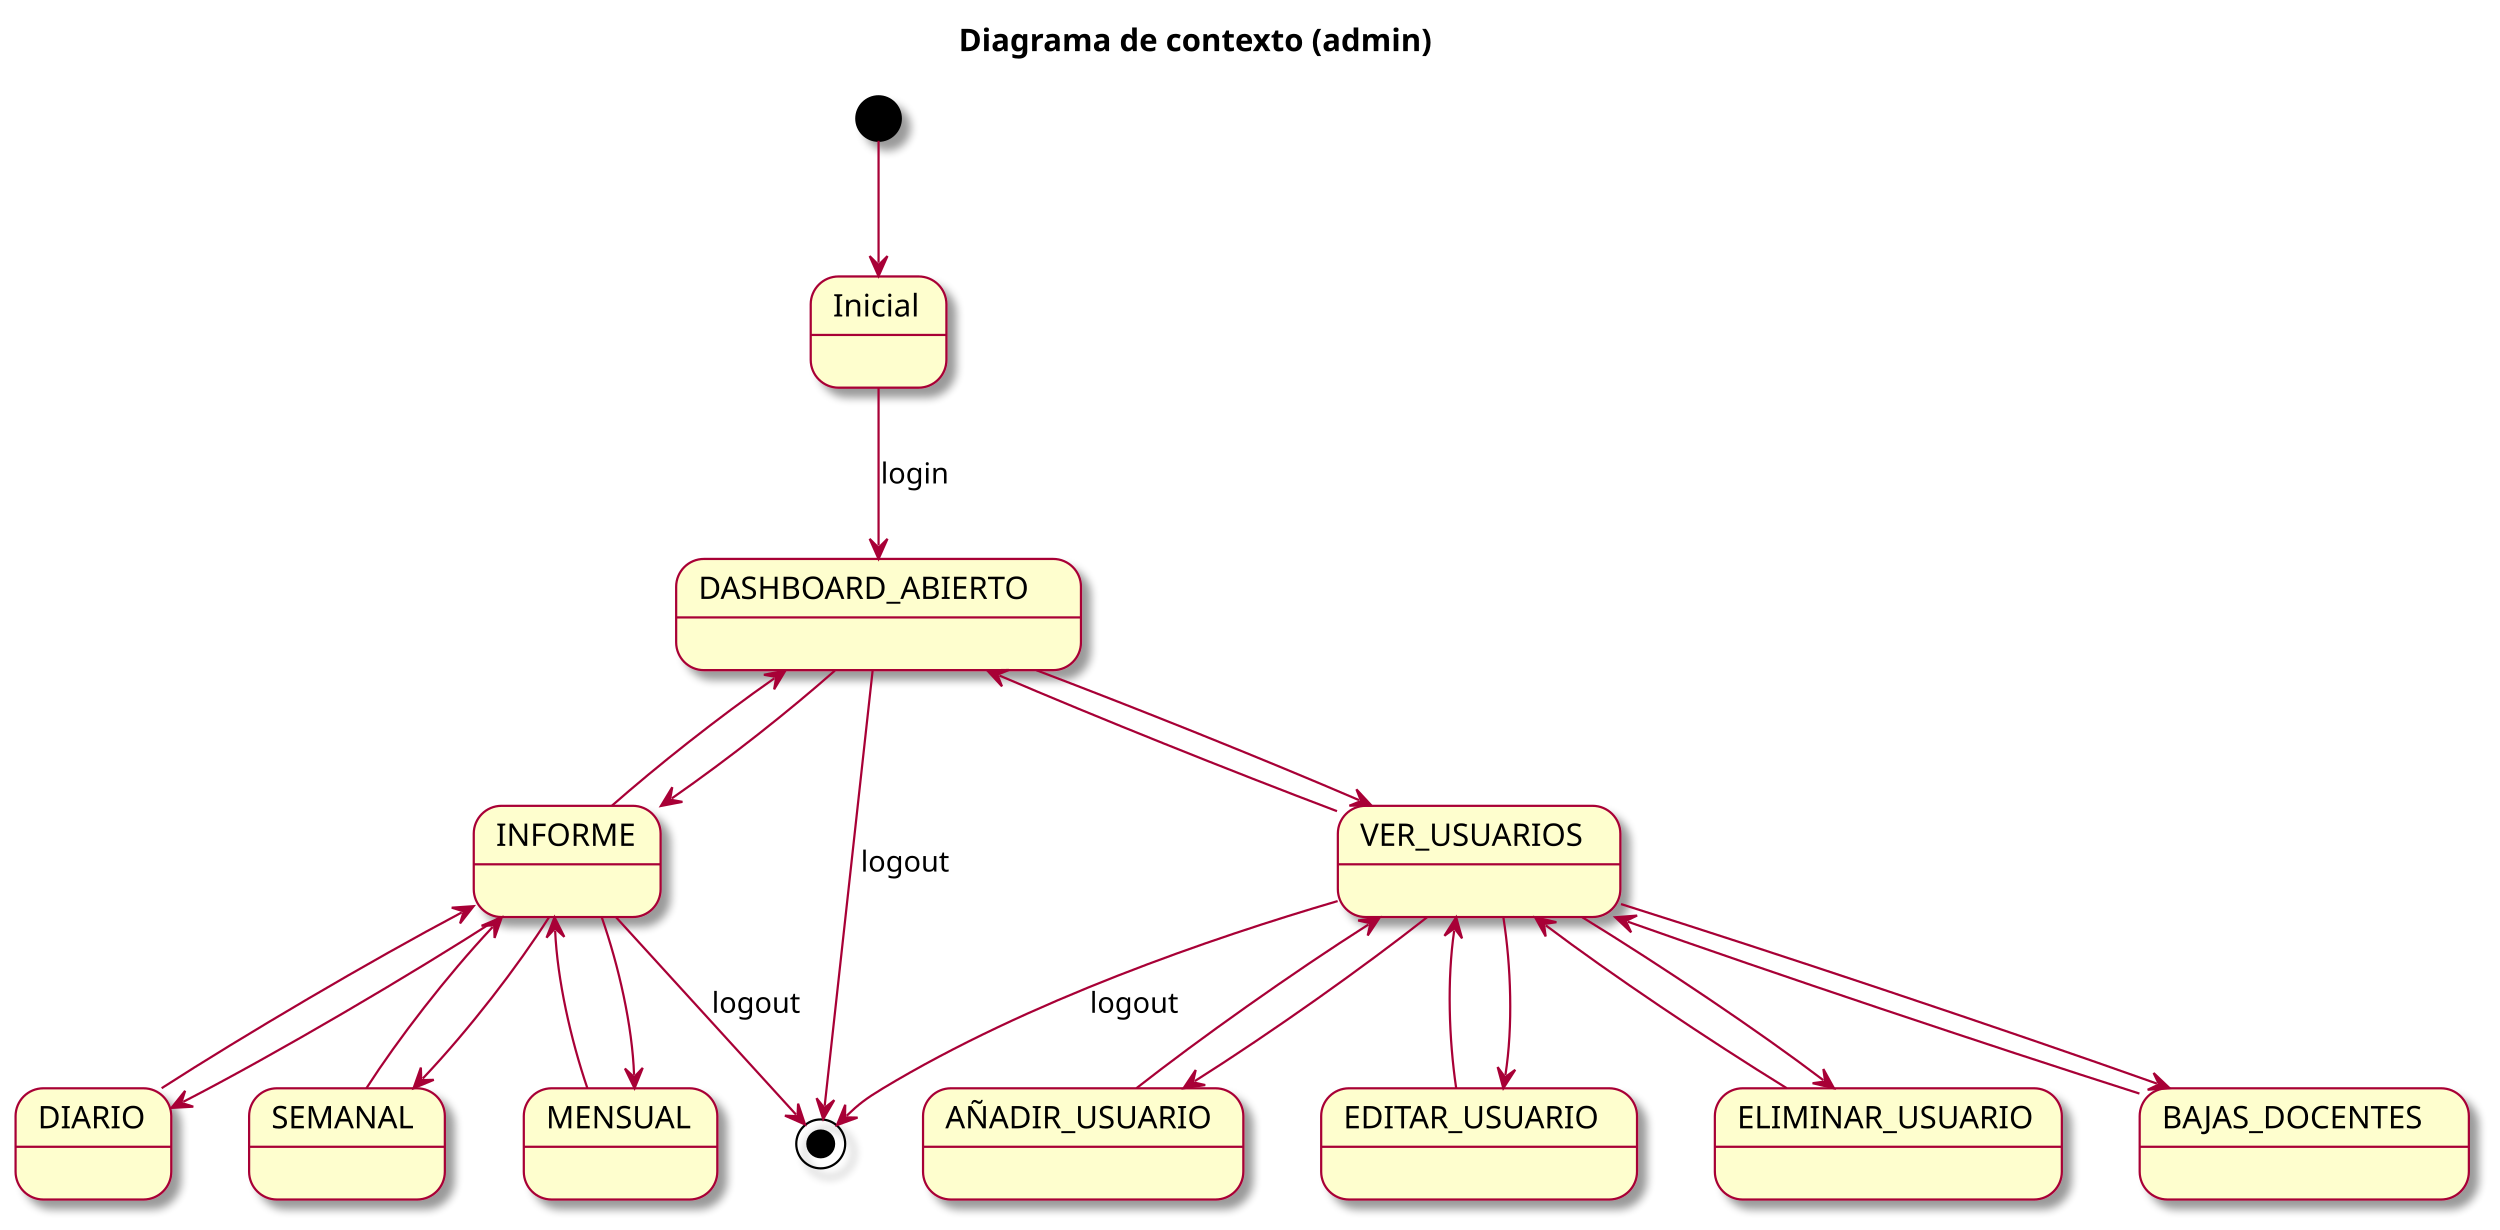
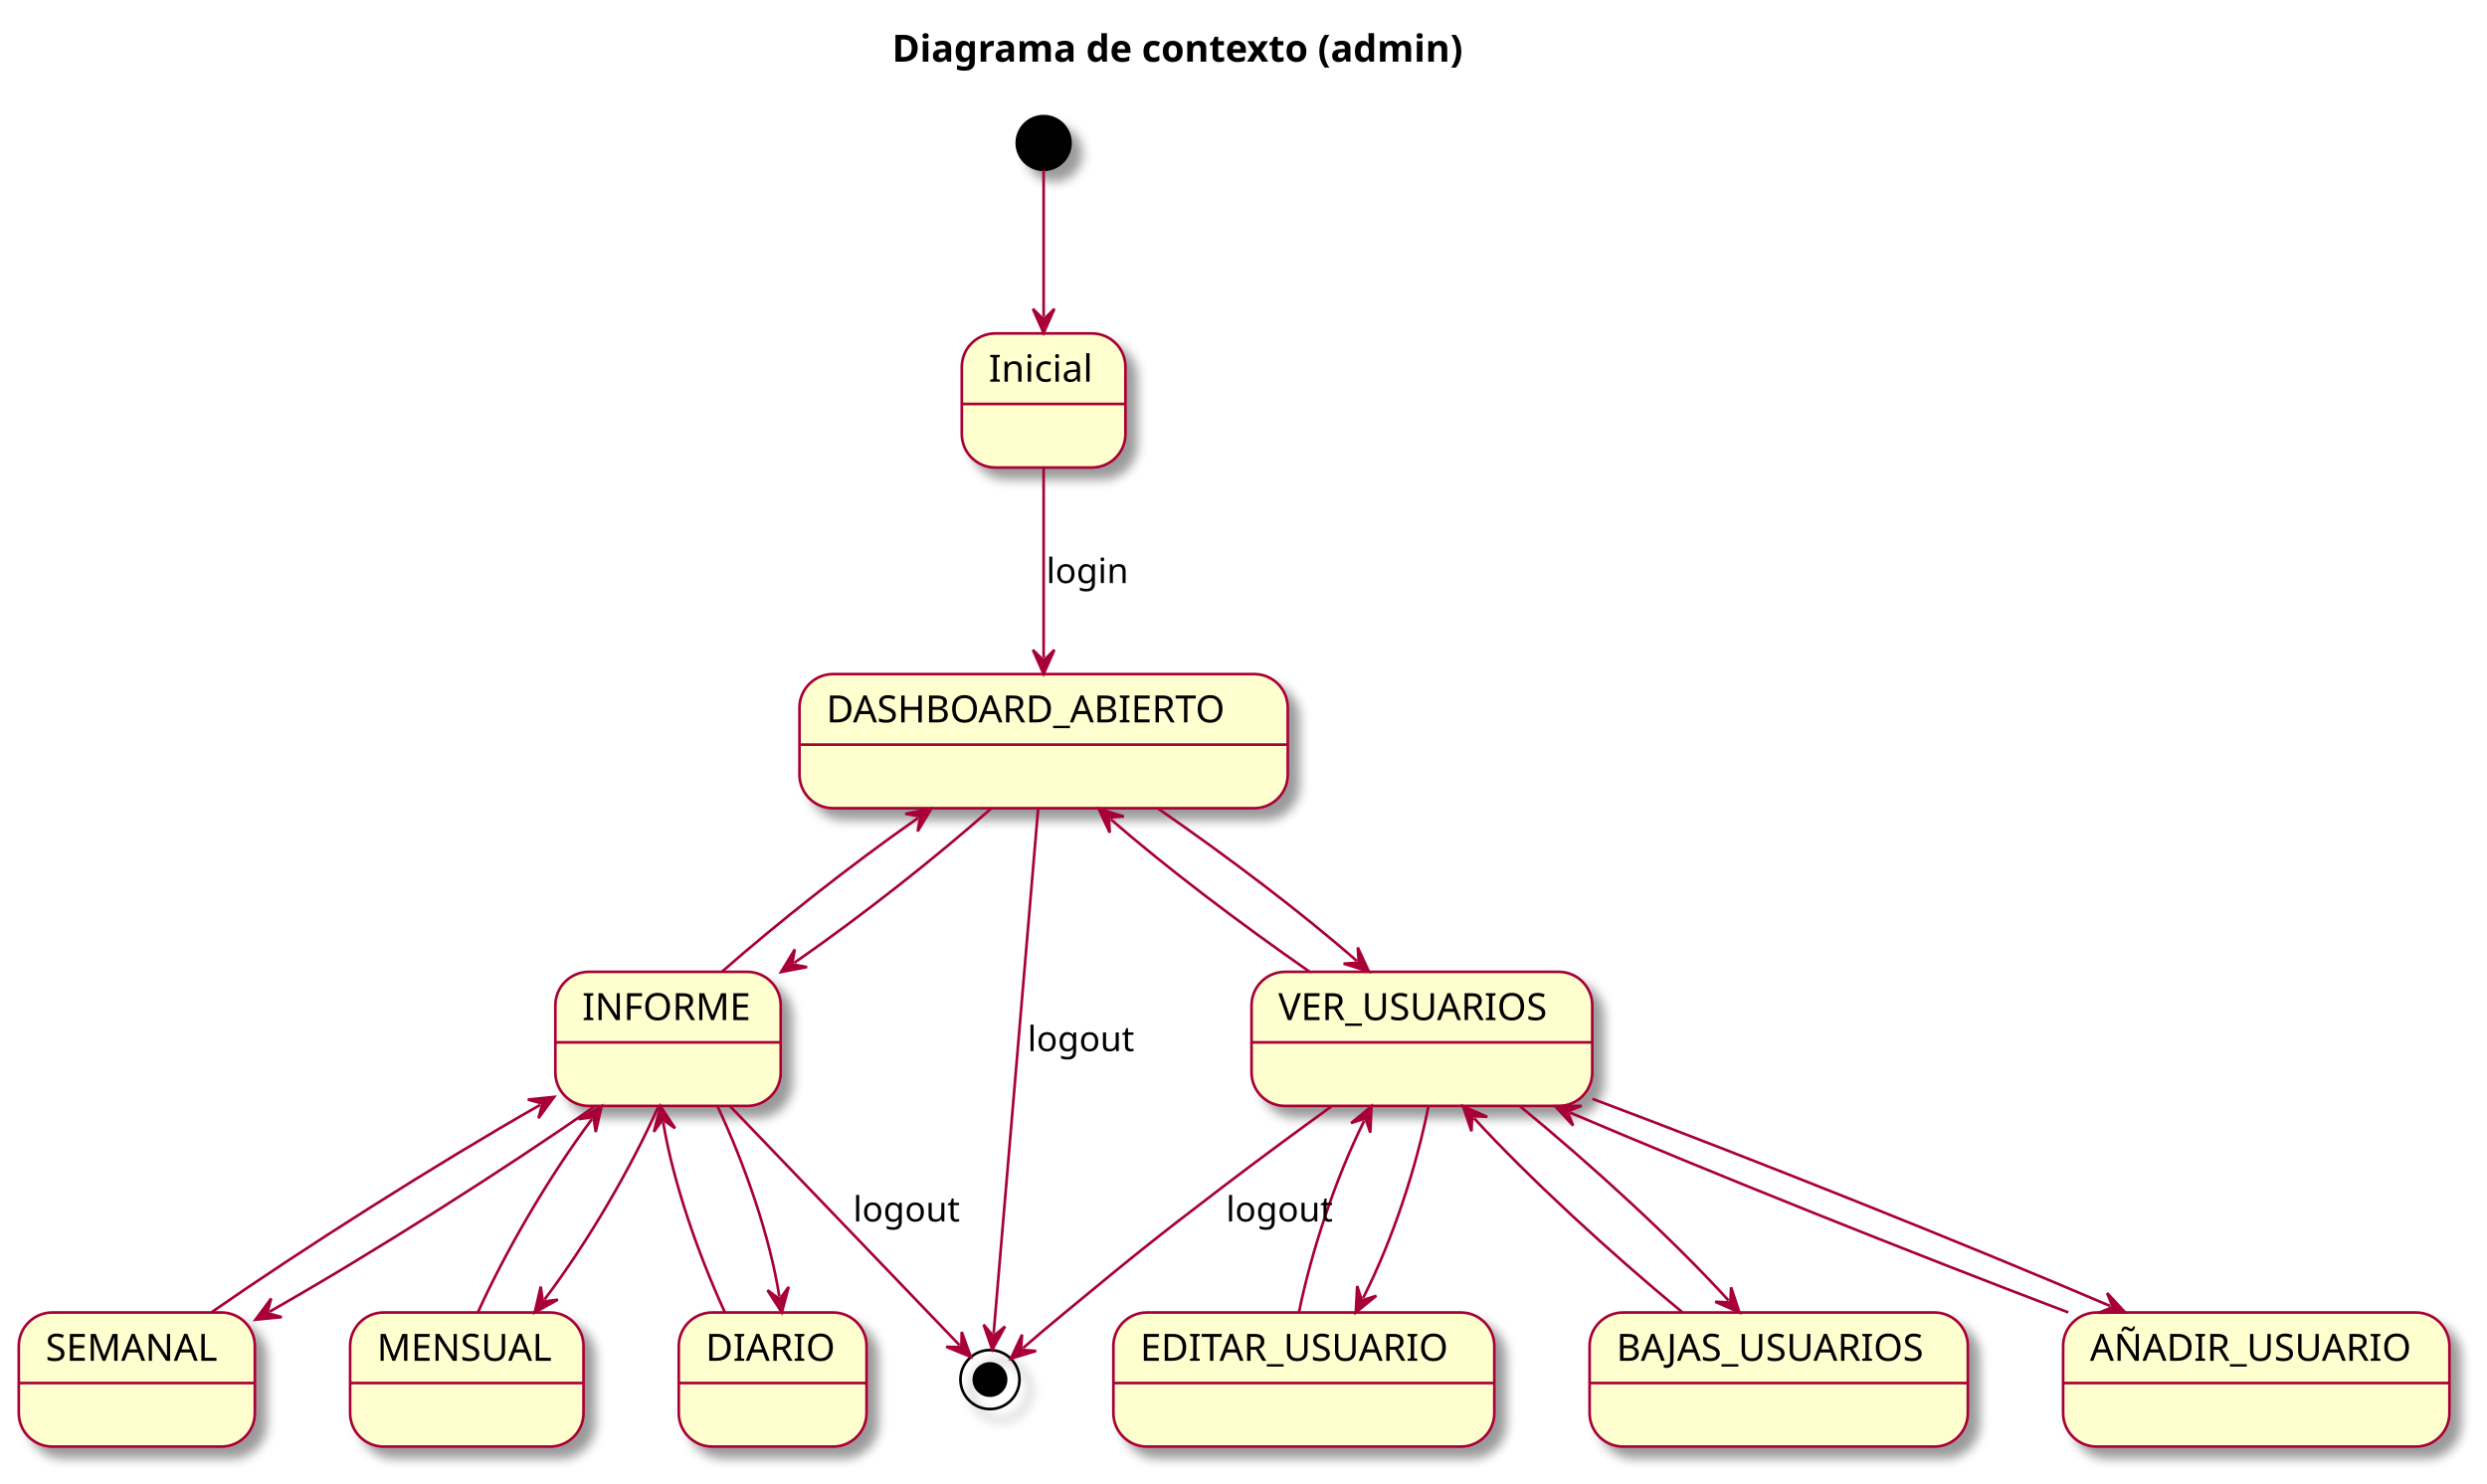
- <svg xmlns="http://www.w3.org/2000/svg" contentStyleType="text/css" height="553px" preserveAspectRatio="none" style="width:1124px;height:553px;background:#FFFFFF;" version="1.1" viewBox="0 0 1124 553" width="1124px" zoomAndPan="magnify">
+ <svg xmlns="http://www.w3.org/2000/svg" contentStyleType="text/css" height="553px" preserveAspectRatio="none" style="width:927px;height:553px;background:#FFFFFF;" version="1.1" viewBox="0 0 927 553" width="927px" zoomAndPan="magnify">
  <defs>
-     <filter height="300%" id="fhs6unwb01svz" width="300%" x="-1" y="-1">
+     <filter height="300%" id="ffqqepto78zq7" width="300%" x="-1" y="-1">
      <feGaussianBlur result="blurOut" stdDeviation="2.0" />
      <feColorMatrix in="blurOut" result="blurOut2" type="matrix" values="0 0 0 0 0 0 0 0 0 0 0 0 0 0 0 0 0 0 .4 0" />
      <feOffset dx="4.0" dy="4.0" in="blurOut2" result="blurOut3" />
      <feBlend in="SourceGraphic" in2="blurOut3" mode="normal" />
    </filter>
  </defs>
  <g>
-     <text fill="#000000" font-family="sans-serif" font-size="14" font-weight="bold" lengthAdjust="spacing" textLength="248" x="431" y="22.995">Diagrama de contexto (admin)</text>
-     <ellipse cx="395" cy="53.297" fill="#000000" filter="url(#fhs6unwb01svz)" rx="10" ry="10" style="stroke:#000000;stroke-width:1.0;" />
+     <text fill="#000000" font-family="sans-serif" font-size="14" font-weight="bold" lengthAdjust="spacing" textLength="248" x="332.5" y="22.995">Diagrama de contexto (admin)</text>
+     <ellipse cx="389" cy="53.297" fill="#000000" filter="url(#ffqqepto78zq7)" rx="10" ry="10" style="stroke:#000000;stroke-width:1.0;" />
    <g id="Inicial">
-       <rect fill="#FEFECE" filter="url(#fhs6unwb01svz)" height="50" rx="12.5" ry="12.5" style="stroke:#A80036;stroke-width:1.0;" width="61" x="364.5" y="124.297" />
-       <line style="stroke:#A80036;stroke-width:1.0;" x1="364.5" x2="425.5" y1="150.594" y2="150.594" />
-       <text fill="#000000" font-family="sans-serif" font-size="14" lengthAdjust="spacing" textLength="41" x="374.5" y="142.292">Inicial</text>
+       <rect fill="#FEFECE" filter="url(#ffqqepto78zq7)" height="50" rx="12.5" ry="12.5" style="stroke:#A80036;stroke-width:1.0;" width="61" x="358.5" y="124.297" />
+       <line style="stroke:#A80036;stroke-width:1.0;" x1="358.5" x2="419.5" y1="150.594" y2="150.594" />
+       <text fill="#000000" font-family="sans-serif" font-size="14" lengthAdjust="spacing" textLength="41" x="368.5" y="142.292">Inicial</text>
    </g>
    <g id="DASHBOARD_ABIERTO">
-       <rect fill="#FEFECE" filter="url(#fhs6unwb01svz)" height="50" rx="12.5" ry="12.5" style="stroke:#A80036;stroke-width:1.0;" width="182" x="304" y="251.297" />
-       <line style="stroke:#A80036;stroke-width:1.0;" x1="304" x2="486" y1="277.594" y2="277.594" />
-       <text fill="#000000" font-family="sans-serif" font-size="14" lengthAdjust="spacing" textLength="162" x="314" y="269.292">DASHBOARD_ABIERTO</text>
+       <rect fill="#FEFECE" filter="url(#ffqqepto78zq7)" height="50" rx="12.5" ry="12.5" style="stroke:#A80036;stroke-width:1.0;" width="182" x="298" y="251.297" />
+       <line style="stroke:#A80036;stroke-width:1.0;" x1="298" x2="480" y1="277.594" y2="277.594" />
+       <text fill="#000000" font-family="sans-serif" font-size="14" lengthAdjust="spacing" textLength="162" x="308" y="269.292">DASHBOARD_ABIERTO</text>
    </g>
    <g id="VER_USUARIOS">
-       <rect fill="#FEFECE" filter="url(#fhs6unwb01svz)" height="50" rx="12.5" ry="12.5" style="stroke:#A80036;stroke-width:1.0;" width="127" x="601.5" y="362.297" />
-       <line style="stroke:#A80036;stroke-width:1.0;" x1="601.5" x2="728.5" y1="388.594" y2="388.594" />
-       <text fill="#000000" font-family="sans-serif" font-size="14" lengthAdjust="spacing" textLength="107" x="611.5" y="380.292">VER_USUARIOS</text>
+       <rect fill="#FEFECE" filter="url(#ffqqepto78zq7)" height="50" rx="12.5" ry="12.5" style="stroke:#A80036;stroke-width:1.0;" width="127" x="466.5" y="362.297" />
+       <line style="stroke:#A80036;stroke-width:1.0;" x1="466.5" x2="593.5" y1="388.594" y2="388.594" />
+       <text fill="#000000" font-family="sans-serif" font-size="14" lengthAdjust="spacing" textLength="107" x="476.5" y="380.292">VER_USUARIOS</text>
    </g>
    <g id="AÑADIR_USUARIO">
-       <rect fill="#FEFECE" filter="url(#fhs6unwb01svz)" height="50" rx="12.5" ry="12.5" style="stroke:#A80036;stroke-width:1.0;" width="144" x="415" y="489.297" />
-       <line style="stroke:#A80036;stroke-width:1.0;" x1="415" x2="559" y1="515.594" y2="515.594" />
-       <text fill="#000000" font-family="sans-serif" font-size="14" lengthAdjust="spacing" textLength="124" x="425" y="507.292">AÑADIR_USUARIO</text>
+       <rect fill="#FEFECE" filter="url(#ffqqepto78zq7)" height="50" rx="12.5" ry="12.5" style="stroke:#A80036;stroke-width:1.0;" width="144" x="769" y="489.297" />
+       <line style="stroke:#A80036;stroke-width:1.0;" x1="769" x2="913" y1="515.594" y2="515.594" />
+       <text fill="#000000" font-family="sans-serif" font-size="14" lengthAdjust="spacing" textLength="124" x="779" y="507.292">AÑADIR_USUARIO</text>
    </g>
    <g id="EDITAR_USUARIO">
-       <rect fill="#FEFECE" filter="url(#fhs6unwb01svz)" height="50" rx="12.5" ry="12.5" style="stroke:#A80036;stroke-width:1.0;" width="142" x="594" y="489.297" />
-       <line style="stroke:#A80036;stroke-width:1.0;" x1="594" x2="736" y1="515.594" y2="515.594" />
-       <text fill="#000000" font-family="sans-serif" font-size="14" lengthAdjust="spacing" textLength="122" x="604" y="507.292">EDITAR_USUARIO</text>
+       <rect fill="#FEFECE" filter="url(#ffqqepto78zq7)" height="50" rx="12.5" ry="12.5" style="stroke:#A80036;stroke-width:1.0;" width="142" x="415" y="489.297" />
+       <line style="stroke:#A80036;stroke-width:1.0;" x1="415" x2="557" y1="515.594" y2="515.594" />
+       <text fill="#000000" font-family="sans-serif" font-size="14" lengthAdjust="spacing" textLength="122" x="425" y="507.292">EDITAR_USUARIO</text>
    </g>
-     <g id="ELIMINAR_USUARIO">
-       <rect fill="#FEFECE" filter="url(#fhs6unwb01svz)" height="50" rx="12.5" ry="12.5" style="stroke:#A80036;stroke-width:1.0;" width="156" x="771" y="489.297" />
-       <line style="stroke:#A80036;stroke-width:1.0;" x1="771" x2="927" y1="515.594" y2="515.594" />
-       <text fill="#000000" font-family="sans-serif" font-size="14" lengthAdjust="spacing" textLength="136" x="781" y="507.292">ELIMINAR_USUARIO</text>
-     </g>
-     <g id="BAJAS_DOCENTES">
-       <rect fill="#FEFECE" filter="url(#fhs6unwb01svz)" height="50" rx="12.5" ry="12.5" style="stroke:#A80036;stroke-width:1.0;" width="148" x="962" y="489.297" />
-       <line style="stroke:#A80036;stroke-width:1.0;" x1="962" x2="1110" y1="515.594" y2="515.594" />
-       <text fill="#000000" font-family="sans-serif" font-size="14" lengthAdjust="spacing" textLength="128" x="972" y="507.292">BAJAS_DOCENTES</text>
+     <g id="BAJAS_USUARIOS">
+       <rect fill="#FEFECE" filter="url(#ffqqepto78zq7)" height="50" rx="12.5" ry="12.5" style="stroke:#A80036;stroke-width:1.0;" width="141" x="592.5" y="489.297" />
+       <line style="stroke:#A80036;stroke-width:1.0;" x1="592.5" x2="733.5" y1="515.594" y2="515.594" />
+       <text fill="#000000" font-family="sans-serif" font-size="14" lengthAdjust="spacing" textLength="121" x="602.5" y="507.292">BAJAS_USUARIOS</text>
    </g>
    <g id="INFORME">
-       <rect fill="#FEFECE" filter="url(#fhs6unwb01svz)" height="50" rx="12.5" ry="12.5" style="stroke:#A80036;stroke-width:1.0;" width="84" x="213" y="362.297" />
-       <line style="stroke:#A80036;stroke-width:1.0;" x1="213" x2="297" y1="388.594" y2="388.594" />
-       <text fill="#000000" font-family="sans-serif" font-size="14" lengthAdjust="spacing" textLength="64" x="223" y="380.292">INFORME</text>
+       <rect fill="#FEFECE" filter="url(#ffqqepto78zq7)" height="50" rx="12.5" ry="12.5" style="stroke:#A80036;stroke-width:1.0;" width="84" x="207" y="362.297" />
+       <line style="stroke:#A80036;stroke-width:1.0;" x1="207" x2="291" y1="388.594" y2="388.594" />
+       <text fill="#000000" font-family="sans-serif" font-size="14" lengthAdjust="spacing" textLength="64" x="217" y="380.292">INFORME</text>
    </g>
    <g id="DIARIO">
-       <rect fill="#FEFECE" filter="url(#fhs6unwb01svz)" height="50" rx="12.5" ry="12.5" style="stroke:#A80036;stroke-width:1.0;" width="70" x="7" y="489.297" />
-       <line style="stroke:#A80036;stroke-width:1.0;" x1="7" x2="77" y1="515.594" y2="515.594" />
-       <text fill="#000000" font-family="sans-serif" font-size="14" lengthAdjust="spacing" textLength="50" x="17" y="507.292">DIARIO</text>
+       <rect fill="#FEFECE" filter="url(#ffqqepto78zq7)" height="50" rx="12.5" ry="12.5" style="stroke:#A80036;stroke-width:1.0;" width="70" x="253" y="489.297" />
+       <line style="stroke:#A80036;stroke-width:1.0;" x1="253" x2="323" y1="515.594" y2="515.594" />
+       <text fill="#000000" font-family="sans-serif" font-size="14" lengthAdjust="spacing" textLength="50" x="263" y="507.292">DIARIO</text>
    </g>
    <g id="SEMANAL">
-       <rect fill="#FEFECE" filter="url(#fhs6unwb01svz)" height="50" rx="12.5" ry="12.5" style="stroke:#A80036;stroke-width:1.0;" width="88" x="112" y="489.297" />
-       <line style="stroke:#A80036;stroke-width:1.0;" x1="112" x2="200" y1="515.594" y2="515.594" />
-       <text fill="#000000" font-family="sans-serif" font-size="14" lengthAdjust="spacing" textLength="68" x="122" y="507.292">SEMANAL</text>
+       <rect fill="#FEFECE" filter="url(#ffqqepto78zq7)" height="50" rx="12.5" ry="12.5" style="stroke:#A80036;stroke-width:1.0;" width="88" x="7" y="489.297" />
+       <line style="stroke:#A80036;stroke-width:1.0;" x1="7" x2="95" y1="515.594" y2="515.594" />
+       <text fill="#000000" font-family="sans-serif" font-size="14" lengthAdjust="spacing" textLength="68" x="17" y="507.292">SEMANAL</text>
    </g>
    <g id="MENSUAL">
-       <rect fill="#FEFECE" filter="url(#fhs6unwb01svz)" height="50" rx="12.5" ry="12.5" style="stroke:#A80036;stroke-width:1.0;" width="87" x="235.5" y="489.297" />
-       <line style="stroke:#A80036;stroke-width:1.0;" x1="235.5" x2="322.5" y1="515.594" y2="515.594" />
-       <text fill="#000000" font-family="sans-serif" font-size="14" lengthAdjust="spacing" textLength="67" x="245.5" y="507.292">MENSUAL</text>
+       <rect fill="#FEFECE" filter="url(#ffqqepto78zq7)" height="50" rx="12.5" ry="12.5" style="stroke:#A80036;stroke-width:1.0;" width="87" x="130.5" y="489.297" />
+       <line style="stroke:#A80036;stroke-width:1.0;" x1="130.5" x2="217.5" y1="515.594" y2="515.594" />
+       <text fill="#000000" font-family="sans-serif" font-size="14" lengthAdjust="spacing" textLength="67" x="140.5" y="507.292">MENSUAL</text>
    </g>
-     <ellipse cx="369" cy="514.297" fill="none" filter="url(#fhs6unwb01svz)" rx="11" ry="11" style="stroke:#000000;stroke-width:1.0;" />
+     <ellipse cx="369" cy="514.297" fill="none" filter="url(#ffqqepto78zq7)" rx="11" ry="11" style="stroke:#000000;stroke-width:1.0;" />
    <ellipse cx="369" cy="514.297" fill="#000000" rx="6" ry="6" style="stroke:#000000;stroke-width:1.0;" />
    <g id="link_*start*_Inicial">
-       <path d="M395,63.31 C395,77.188 395,98.262 395,118.137 " fill="none" id="*start*-to-Inicial" style="stroke:#A80036;stroke-width:1.0;" />
-       <polygon fill="#A80036" points="395,124.137,399,115.137,395,119.137,391,115.137,395,124.137" style="stroke:#A80036;stroke-width:1.0;" />
+       <path d="M389,63.31 C389,77.188 389,98.262 389,118.137 " fill="none" id="*start*-to-Inicial" style="stroke:#A80036;stroke-width:1.0;" />
+       <polygon fill="#A80036" points="389,124.137,393,115.137,389,119.137,385,115.137,389,124.137" style="stroke:#A80036;stroke-width:1.0;" />
    </g>
    <g id="link_Inicial_DASHBOARD_ABIERTO">
-       <path d="M395,174.398 C395,196.533 395,223.158 395,245.27 " fill="none" id="Inicial-to-DASHBOARD_ABIERTO" style="stroke:#A80036;stroke-width:1.0;" />
-       <polygon fill="#A80036" points="395,251.27,399,242.27,395,246.27,391,242.27,395,251.27" style="stroke:#A80036;stroke-width:1.0;" />
-       <text fill="#000000" font-family="sans-serif" font-size="13" lengthAdjust="spacing" textLength="30" x="396" y="217.364">login</text>
+       <path d="M389,174.398 C389,196.533 389,223.158 389,245.27 " fill="none" id="Inicial-to-DASHBOARD_ABIERTO" style="stroke:#A80036;stroke-width:1.0;" />
+       <polygon fill="#A80036" points="389,251.27,393,242.27,389,246.27,385,242.27,389,251.27" style="stroke:#A80036;stroke-width:1.0;" />
+       <text fill="#000000" font-family="sans-serif" font-size="13" lengthAdjust="spacing" textLength="30" x="390" y="217.364">login</text>
    </g>
    <g id="link_DASHBOARD_ABIERTO_VER_USUARIOS">
-       <path d="M466.006,301.352 C513.5,319.408 568.979,341.657 611.026,359.744 " fill="none" id="DASHBOARD_ABIERTO-to-VER_USUARIOS" style="stroke:#A80036;stroke-width:1.0;" />
-       <polygon fill="#A80036" points="616.538,362.115,609.851,354.884,611.945,360.139,606.69,362.233,616.538,362.115" style="stroke:#A80036;stroke-width:1.0;" />
+       <path d="M431.733,301.488 C457.849,319.551 485.125,340.172 505.713,358.219 " fill="none" id="DASHBOARD_ABIERTO-to-VER_USUARIOS" style="stroke:#A80036;stroke-width:1.0;" />
+       <polygon fill="#A80036" points="510.225,362.174,506.094,353.233,506.465,358.878,500.82,359.249,510.225,362.174" style="stroke:#A80036;stroke-width:1.0;" />
    </g>
    <g id="link_DASHBOARD_ABIERTO_VER_USUARIOS">
-       <path d="M449.317,303.716 C493.476,322.65 552.866,346.437 601.109,364.705 " fill="none" id="DASHBOARD_ABIERTO-backto-VER_USUARIOS" style="stroke:#A80036;stroke-width:1.0;" />
-       <polygon fill="#A80036" points="443.802,301.352,450.497,308.575,448.397,303.322,453.65,301.222,443.802,301.352" style="stroke:#A80036;stroke-width:1.0;" />
+       <path d="M414.015,305.425 C434.784,323.488 462.051,344.127 488,362.174 " fill="none" id="DASHBOARD_ABIERTO-backto-VER_USUARIOS" style="stroke:#A80036;stroke-width:1.0;" />
+       <polygon fill="#A80036" points="409.488,301.488,413.654,310.412,413.261,304.769,418.904,304.376,409.488,301.488" style="stroke:#A80036;stroke-width:1.0;" />
    </g>
    <g id="link_VER_USUARIOS_AÑADIR_USUARIO">
-       <path d="M615.308,415.62 C580.531,437.755 539.138,467.158 510.916,489.27 " fill="none" id="VER_USUARIOS-backto-AÑADIR_USUARIO" style="stroke:#A80036;stroke-width:1.0;" />
-       <polygon fill="#A80036" points="620.37,412.398,610.63,413.856,616.152,415.083,614.925,420.605,620.37,412.398" style="stroke:#A80036;stroke-width:1.0;" />
+       <path d="M585.172,414.755 C636.986,436.89 712.644,467.158 770.921,489.27 " fill="none" id="VER_USUARIOS-backto-AÑADIR_USUARIO" style="stroke:#A80036;stroke-width:1.0;" />
+       <polygon fill="#A80036" points="579.654,412.398,586.359,419.612,584.252,414.362,589.502,412.255,579.654,412.398" style="stroke:#A80036;stroke-width:1.0;" />
    </g>
    <g id="link_VER_USUARIOS_AÑADIR_USUARIO">
-       <path d="M641.596,412.398 C613.525,434.533 572.133,463.95 537.189,486.061 " fill="none" id="VER_USUARIOS-to-AÑADIR_USUARIO" style="stroke:#A80036;stroke-width:1.0;" />
-       <polygon fill="#A80036" points="532.119,489.27,541.863,487.837,536.344,486.596,537.586,481.077,532.119,489.27" style="stroke:#A80036;stroke-width:1.0;" />
+       <path d="M593.569,409.643 C652.464,431.747 732.853,463.85 786.594,486.897 " fill="none" id="VER_USUARIOS-to-AÑADIR_USUARIO" style="stroke:#A80036;stroke-width:1.0;" />
+       <polygon fill="#A80036" points="792.108,489.262,785.413,482.039,787.513,487.292,782.26,489.391,792.108,489.262" style="stroke:#A80036;stroke-width:1.0;" />
    </g>
    <g id="link_VER_USUARIOS_EDITAR_USUARIO">
-       <path d="M653.817,418.334 C650.559,440.469 651.437,467.158 654.701,489.27 " fill="none" id="VER_USUARIOS-backto-EDITAR_USUARIO" style="stroke:#A80036;stroke-width:1.0;" />
-       <polygon fill="#A80036" points="654.69,412.398,649.422,420.72,653.962,417.345,657.337,421.884,654.69,412.398" style="stroke:#A80036;stroke-width:1.0;" />
+       <path d="M508.527,417.766 C497.478,439.901 488.677,467.158 484.159,489.27 " fill="none" id="VER_USUARIOS-backto-EDITAR_USUARIO" style="stroke:#A80036;stroke-width:1.0;" />
+       <polygon fill="#A80036" points="511.207,412.398,503.609,418.664,508.974,416.872,510.766,422.237,511.207,412.398" style="stroke:#A80036;stroke-width:1.0;" />
    </g>
    <g id="link_VER_USUARIOS_EDITAR_USUARIO">
-       <path d="M675.916,412.398 C679.365,434.533 680.288,461.23 676.831,483.342 " fill="none" id="VER_USUARIOS-to-EDITAR_USUARIO" style="stroke:#A80036;stroke-width:1.0;" />
-       <polygon fill="#A80036" points="675.904,489.27,681.246,480.995,676.676,484.33,673.342,479.76,675.904,489.27" style="stroke:#A80036;stroke-width:1.0;" />
+       <path d="M532.432,412.398 C528.09,434.533 519.321,461.81 508.081,483.921 " fill="none" id="VER_USUARIOS-to-EDITAR_USUARIO" style="stroke:#A80036;stroke-width:1.0;" />
+       <polygon fill="#A80036" points="505.362,489.27,513.006,483.059,507.628,484.812,505.875,479.434,505.362,489.27" style="stroke:#A80036;stroke-width:1.0;" />
    </g>
-     <g id="link_VER_USUARIOS_ELIMINAR_USUARIO">
-       <path d="M694.956,416.013 C724.281,438.148 767.521,467.158 803.333,489.27 " fill="none" id="VER_USUARIOS-backto-ELIMINAR_USUARIO" style="stroke:#A80036;stroke-width:1.0;" />
-       <polygon fill="#A80036" points="690.167,412.398,694.941,421.013,694.158,415.41,699.76,414.627,690.167,412.398" style="stroke:#A80036;stroke-width:1.0;" />
+     <g id="link_VER_USUARIOS_BAJAS_USUARIOS">
+       <path d="M549.389,416.82 C569.683,438.955 600.345,467.158 627.136,489.27 " fill="none" id="VER_USUARIOS-backto-BAJAS_USUARIOS" style="stroke:#A80036;stroke-width:1.0;" />
+       <polygon fill="#A80036" points="545.334,412.398,548.468,421.735,548.713,416.083,554.365,416.329,545.334,412.398" style="stroke:#A80036;stroke-width:1.0;" />
    </g>
-     <g id="link_VER_USUARIOS_ELIMINAR_USUARIO">
-       <path d="M711.393,412.398 C747.424,434.533 790.668,463.528 819.759,485.639 " fill="none" id="VER_USUARIOS-to-ELIMINAR_USUARIO" style="stroke:#A80036;stroke-width:1.0;" />
-       <polygon fill="#A80036" points="824.536,489.27,819.791,480.639,820.555,486.244,814.95,487.008,824.536,489.27" style="stroke:#A80036;stroke-width:1.0;" />
-     </g>
-     <g id="link_VER_USUARIOS_BAJAS_DOCENTES">
-       <path d="M731.878,414.403 C796.618,437.354 892.683,469.578 961.889,491.671 " fill="none" id="VER_USUARIOS-backto-BAJAS_DOCENTES" style="stroke:#A80036;stroke-width:1.0;" />
-       <polygon fill="#A80036" points="726.223,412.398,733.369,419.175,730.936,414.068,736.042,411.635,726.223,412.398" style="stroke:#A80036;stroke-width:1.0;" />
-     </g>
-     <g id="link_VER_USUARIOS_BAJAS_DOCENTES">
-       <path d="M728.803,406.473 C798.09,428.31 901.746,463.01 969.751,487.193 " fill="none" id="VER_USUARIOS-to-BAJAS_DOCENTES" style="stroke:#A80036;stroke-width:1.0;" />
-       <polygon fill="#A80036" points="975.404,489.203,968.264,482.419,970.693,487.528,965.584,489.956,975.404,489.203" style="stroke:#A80036;stroke-width:1.0;" />
+     <g id="link_VER_USUARIOS_BAJAS_USUARIOS">
+       <path d="M566.56,412.398 C593.56,434.533 624.237,462.716 644.307,484.827 " fill="none" id="VER_USUARIOS-to-BAJAS_USUARIOS" style="stroke:#A80036;stroke-width:1.0;" />
+       <polygon fill="#A80036" points="648.339,489.27,645.252,479.917,644.979,485.567,639.328,485.294,648.339,489.27" style="stroke:#A80036;stroke-width:1.0;" />
    </g>
    <g id="link_DASHBOARD_ABIERTO_INFORME">
-       <path d="M375.37,301.488 C354.848,319.614 328.057,340.873 302.07,358.937 " fill="none" id="DASHBOARD_ABIERTO-to-INFORME" style="stroke:#A80036;stroke-width:1.0;" />
-       <polygon fill="#A80036" points="297.143,362.362,306.816,360.509,301.249,359.508,302.25,353.94,297.143,362.362" style="stroke:#A80036;stroke-width:1.0;" />
+       <path d="M369.37,301.488 C348.848,319.614 322.057,340.873 296.07,358.937 " fill="none" id="DASHBOARD_ABIERTO-to-INFORME" style="stroke:#A80036;stroke-width:1.0;" />
+       <polygon fill="#A80036" points="291.143,362.362,300.816,360.509,295.249,359.508,296.25,353.94,291.143,362.362" style="stroke:#A80036;stroke-width:1.0;" />
    </g>
    <g id="link_DASHBOARD_ABIERTO_INFORME">
-       <path d="M348.21,304.929 C322.412,322.992 295.765,344.127 275.189,362.174 " fill="none" id="DASHBOARD_ABIERTO-backto-INFORME" style="stroke:#A80036;stroke-width:1.0;" />
-       <polygon fill="#A80036" points="353.125,301.488,343.458,303.373,349.029,304.356,348.047,309.926,353.125,301.488" style="stroke:#A80036;stroke-width:1.0;" />
+       <path d="M342.21,304.929 C316.412,322.992 289.765,344.127 269.189,362.174 " fill="none" id="DASHBOARD_ABIERTO-backto-INFORME" style="stroke:#A80036;stroke-width:1.0;" />
+       <polygon fill="#A80036" points="347.125,301.488,337.458,303.373,343.029,304.356,342.047,309.926,347.125,301.488" style="stroke:#A80036;stroke-width:1.0;" />
    </g>
    <g id="link_INFORME_DIARIO">
-       <path d="M224.847,412.398 C185.637,437.725 123.835,474.042 82.393,495.372 " fill="none" id="INFORME-to-DIARIO" style="stroke:#A80036;stroke-width:1.0;" />
-       <polygon fill="#A80036" points="77.058,498.118,86.891,497.556,81.504,495.83,83.23,490.442,77.058,498.118" style="stroke:#A80036;stroke-width:1.0;" />
+       <path d="M267.436,412.398 C277.791,434.533 287.043,461.23 290.485,483.341 " fill="none" id="INFORME-to-DIARIO" style="stroke:#A80036;stroke-width:1.0;" />
+       <polygon fill="#A80036" points="291.408,489.27,293.976,479.761,290.639,484.329,286.071,480.992,291.408,489.27" style="stroke:#A80036;stroke-width:1.0;" />
    </g>
    <g id="link_INFORME_DIARIO">
-       <path d="M207.628,410.225 C166.159,432.178 109.772,465.415 72.671,489.252 " fill="none" id="INFORME-backto-DIARIO" style="stroke:#A80036;stroke-width:1.0;" />
-       <polygon fill="#A80036" points="212.931,407.418,203.105,408.094,208.512,409.757,206.848,415.164,212.931,407.418" style="stroke:#A80036;stroke-width:1.0;" />
+       <path d="M247.186,418.318 C250.834,440.453 260.041,467.158 270.205,489.27 " fill="none" id="INFORME-backto-DIARIO" style="stroke:#A80036;stroke-width:1.0;" />
+       <polygon fill="#A80036" points="246.21,412.398,243.727,421.928,247.023,417.331,251.62,420.628,246.21,412.398" style="stroke:#A80036;stroke-width:1.0;" />
    </g>
    <g id="link_INFORME_SEMANAL">
-       <path d="M246.828,412.398 C232.746,434.533 211.032,462.805 190.063,484.916 " fill="none" id="INFORME-to-SEMANAL" style="stroke:#A80036;stroke-width:1.0;" />
-       <polygon fill="#A80036" points="185.934,489.27,195.03,485.492,189.375,485.642,189.225,479.987,185.934,489.27" style="stroke:#A80036;stroke-width:1.0;" />
+       <path d="M221.74,412.398 C188.81,435.455 139.32,466.932 100.442,489.014 " fill="none" id="INFORME-to-SEMANAL" style="stroke:#A80036;stroke-width:1.0;" />
+       <polygon fill="#A80036" points="95.225,491.977,105.026,491.01,99.572,489.508,101.075,484.054,95.225,491.977" style="stroke:#A80036;stroke-width:1.0;" />
    </g>
    <g id="link_INFORME_SEMANAL">
-       <path d="M221.494,416.772 C200.707,438.906 178.978,467.158 164.731,489.27 " fill="none" id="INFORME-backto-SEMANAL" style="stroke:#A80036;stroke-width:1.0;" />
-       <polygon fill="#A80036" points="225.602,412.398,216.525,416.22,222.179,416.043,222.357,421.697,225.602,412.398" style="stroke:#A80036;stroke-width:1.0;" />
+       <path d="M201.332,411.907 C162.607,433.958 112.33,465.906 78.86,489.2 " fill="none" id="INFORME-backto-SEMANAL" style="stroke:#A80036;stroke-width:1.0;" />
+       <polygon fill="#A80036" points="206.546,408.938,196.746,409.915,202.201,411.412,200.704,416.867,206.546,408.938" style="stroke:#A80036;stroke-width:1.0;" />
    </g>
    <g id="link_INFORME_MENSUAL">
-       <path d="M270.543,412.398 C278.242,434.533 284.289,461.162 285.077,483.273 " fill="none" id="INFORME-to-MENSUAL" style="stroke:#A80036;stroke-width:1.0;" />
-       <polygon fill="#A80036" points="285.291,489.27,288.968,480.133,285.113,484.273,280.973,480.418,285.291,489.27" style="stroke:#A80036;stroke-width:1.0;" />
+       <path d="M245.455,412.398 C235.624,434.533 219.663,462.373 202.94,484.484 " fill="none" id="INFORME-to-MENSUAL" style="stroke:#A80036;stroke-width:1.0;" />
+       <polygon fill="#A80036" points="199.321,489.27,207.94,484.504,202.337,485.282,201.56,479.678,199.321,489.27" style="stroke:#A80036;stroke-width:1.0;" />
    </g>
    <g id="link_INFORME_MENSUAL">
-       <path d="M249.587,418.392 C250.579,440.527 256.578,467.158 264.088,489.27 " fill="none" id="INFORME-backto-MENSUAL" style="stroke:#A80036;stroke-width:1.0;" />
-       <polygon fill="#A80036" points="249.318,412.398,245.725,421.568,249.542,417.393,253.717,421.21,249.318,412.398" style="stroke:#A80036;stroke-width:1.0;" />
+       <path d="M220.639,417.204 C204.1,439.339 188.12,467.158 178.118,489.27 " fill="none" id="INFORME-backto-MENSUAL" style="stroke:#A80036;stroke-width:1.0;" />
+       <polygon fill="#A80036" points="224.23,412.398,215.639,417.213,221.237,416.403,222.047,422.002,224.23,412.398" style="stroke:#A80036;stroke-width:1.0;" />
    </g>
    <g id="link_DASHBOARD_ABIERTO_*end*">
-       <path d="M392.315,301.664 C386.71,352.54 374.622,462.263 370.776,497.173 " fill="none" id="DASHBOARD_ABIERTO-to-*end*" style="stroke:#A80036;stroke-width:1.0;" />
-       <polygon fill="#A80036" points="370.119,503.137,375.08,494.63,370.666,498.167,367.129,493.753,370.119,503.137" style="stroke:#A80036;stroke-width:1.0;" />
-       <text fill="#000000" font-family="sans-serif" font-size="13" lengthAdjust="spacing" textLength="40" x="387" y="391.864">logout</text>
+       <path d="M386.935,301.664 C382.623,352.54 373.326,462.249 370.368,497.159 " fill="none" id="DASHBOARD_ABIERTO-to-*end*" style="stroke:#A80036;stroke-width:1.0;" />
+       <polygon fill="#A80036" points="369.861,503.137,374.607,494.507,370.283,498.155,366.635,493.832,369.861,503.137" style="stroke:#A80036;stroke-width:1.0;" />
+       <text fill="#000000" font-family="sans-serif" font-size="13" lengthAdjust="spacing" textLength="40" x="383" y="391.864">logout</text>
    </g>
    <g id="link_VER_USUARIOS_*end*">
-       <path d="M601.401,405.12 C545.158,421.621 462.157,450.028 397,489.297 C389.323,493.924 385.991,496.506 380.63,501.668 " fill="none" id="VER_USUARIOS-to-*end*" style="stroke:#A80036;stroke-width:1.0;" />
-       <polygon fill="#A80036" points="376.308,505.829,385.566,502.469,379.91,502.361,380.017,496.706,376.308,505.829" style="stroke:#A80036;stroke-width:1.0;" />
-       <text fill="#000000" font-family="sans-serif" font-size="13" lengthAdjust="spacing" textLength="40" x="490" y="455.364">logout</text>
+       <path d="M496.256,412.462 C483.549,421.682 469.026,432.363 456,442.297 C429.342,462.627 422.842,467.94 397,489.297 C390.091,495.007 386.895,497.716 381.312,502.563 " fill="none" id="VER_USUARIOS-to-*end*" style="stroke:#A80036;stroke-width:1.0;" />
+       <polygon fill="#A80036" points="376.781,506.497,386.199,503.617,380.557,503.219,380.954,497.576,376.781,506.497" style="stroke:#A80036;stroke-width:1.0;" />
+       <text fill="#000000" font-family="sans-serif" font-size="13" lengthAdjust="spacing" textLength="40" x="457" y="455.364">logout</text>
    </g>
    <g id="link_INFORME_*end*">
-       <path d="M276.98,412.398 C303.12,441.06 341.258,482.878 357.89,501.115 " fill="none" id="INFORME-to-*end*" style="stroke:#A80036;stroke-width:1.0;" />
-       <polygon fill="#A80036" points="361.933,505.548,358.824,496.203,358.564,501.854,352.913,501.594,361.933,505.548" style="stroke:#A80036;stroke-width:1.0;" />
-       <text fill="#000000" font-family="sans-serif" font-size="13" lengthAdjust="spacing" textLength="40" x="320" y="455.364">logout</text>
+       <path d="M272.137,412.398 C299.789,441.202 340.339,483.441 357.664,501.489 " fill="none" id="INFORME-to-*end*" style="stroke:#A80036;stroke-width:1.0;" />
+       <polygon fill="#A80036" points="361.819,505.817,358.472,496.555,358.356,502.21,352.701,502.095,361.819,505.817" style="stroke:#A80036;stroke-width:1.0;" />
+       <text fill="#000000" font-family="sans-serif" font-size="13" lengthAdjust="spacing" textLength="40" x="318" y="455.364">logout</text>
    </g>
  </g>
</svg>
